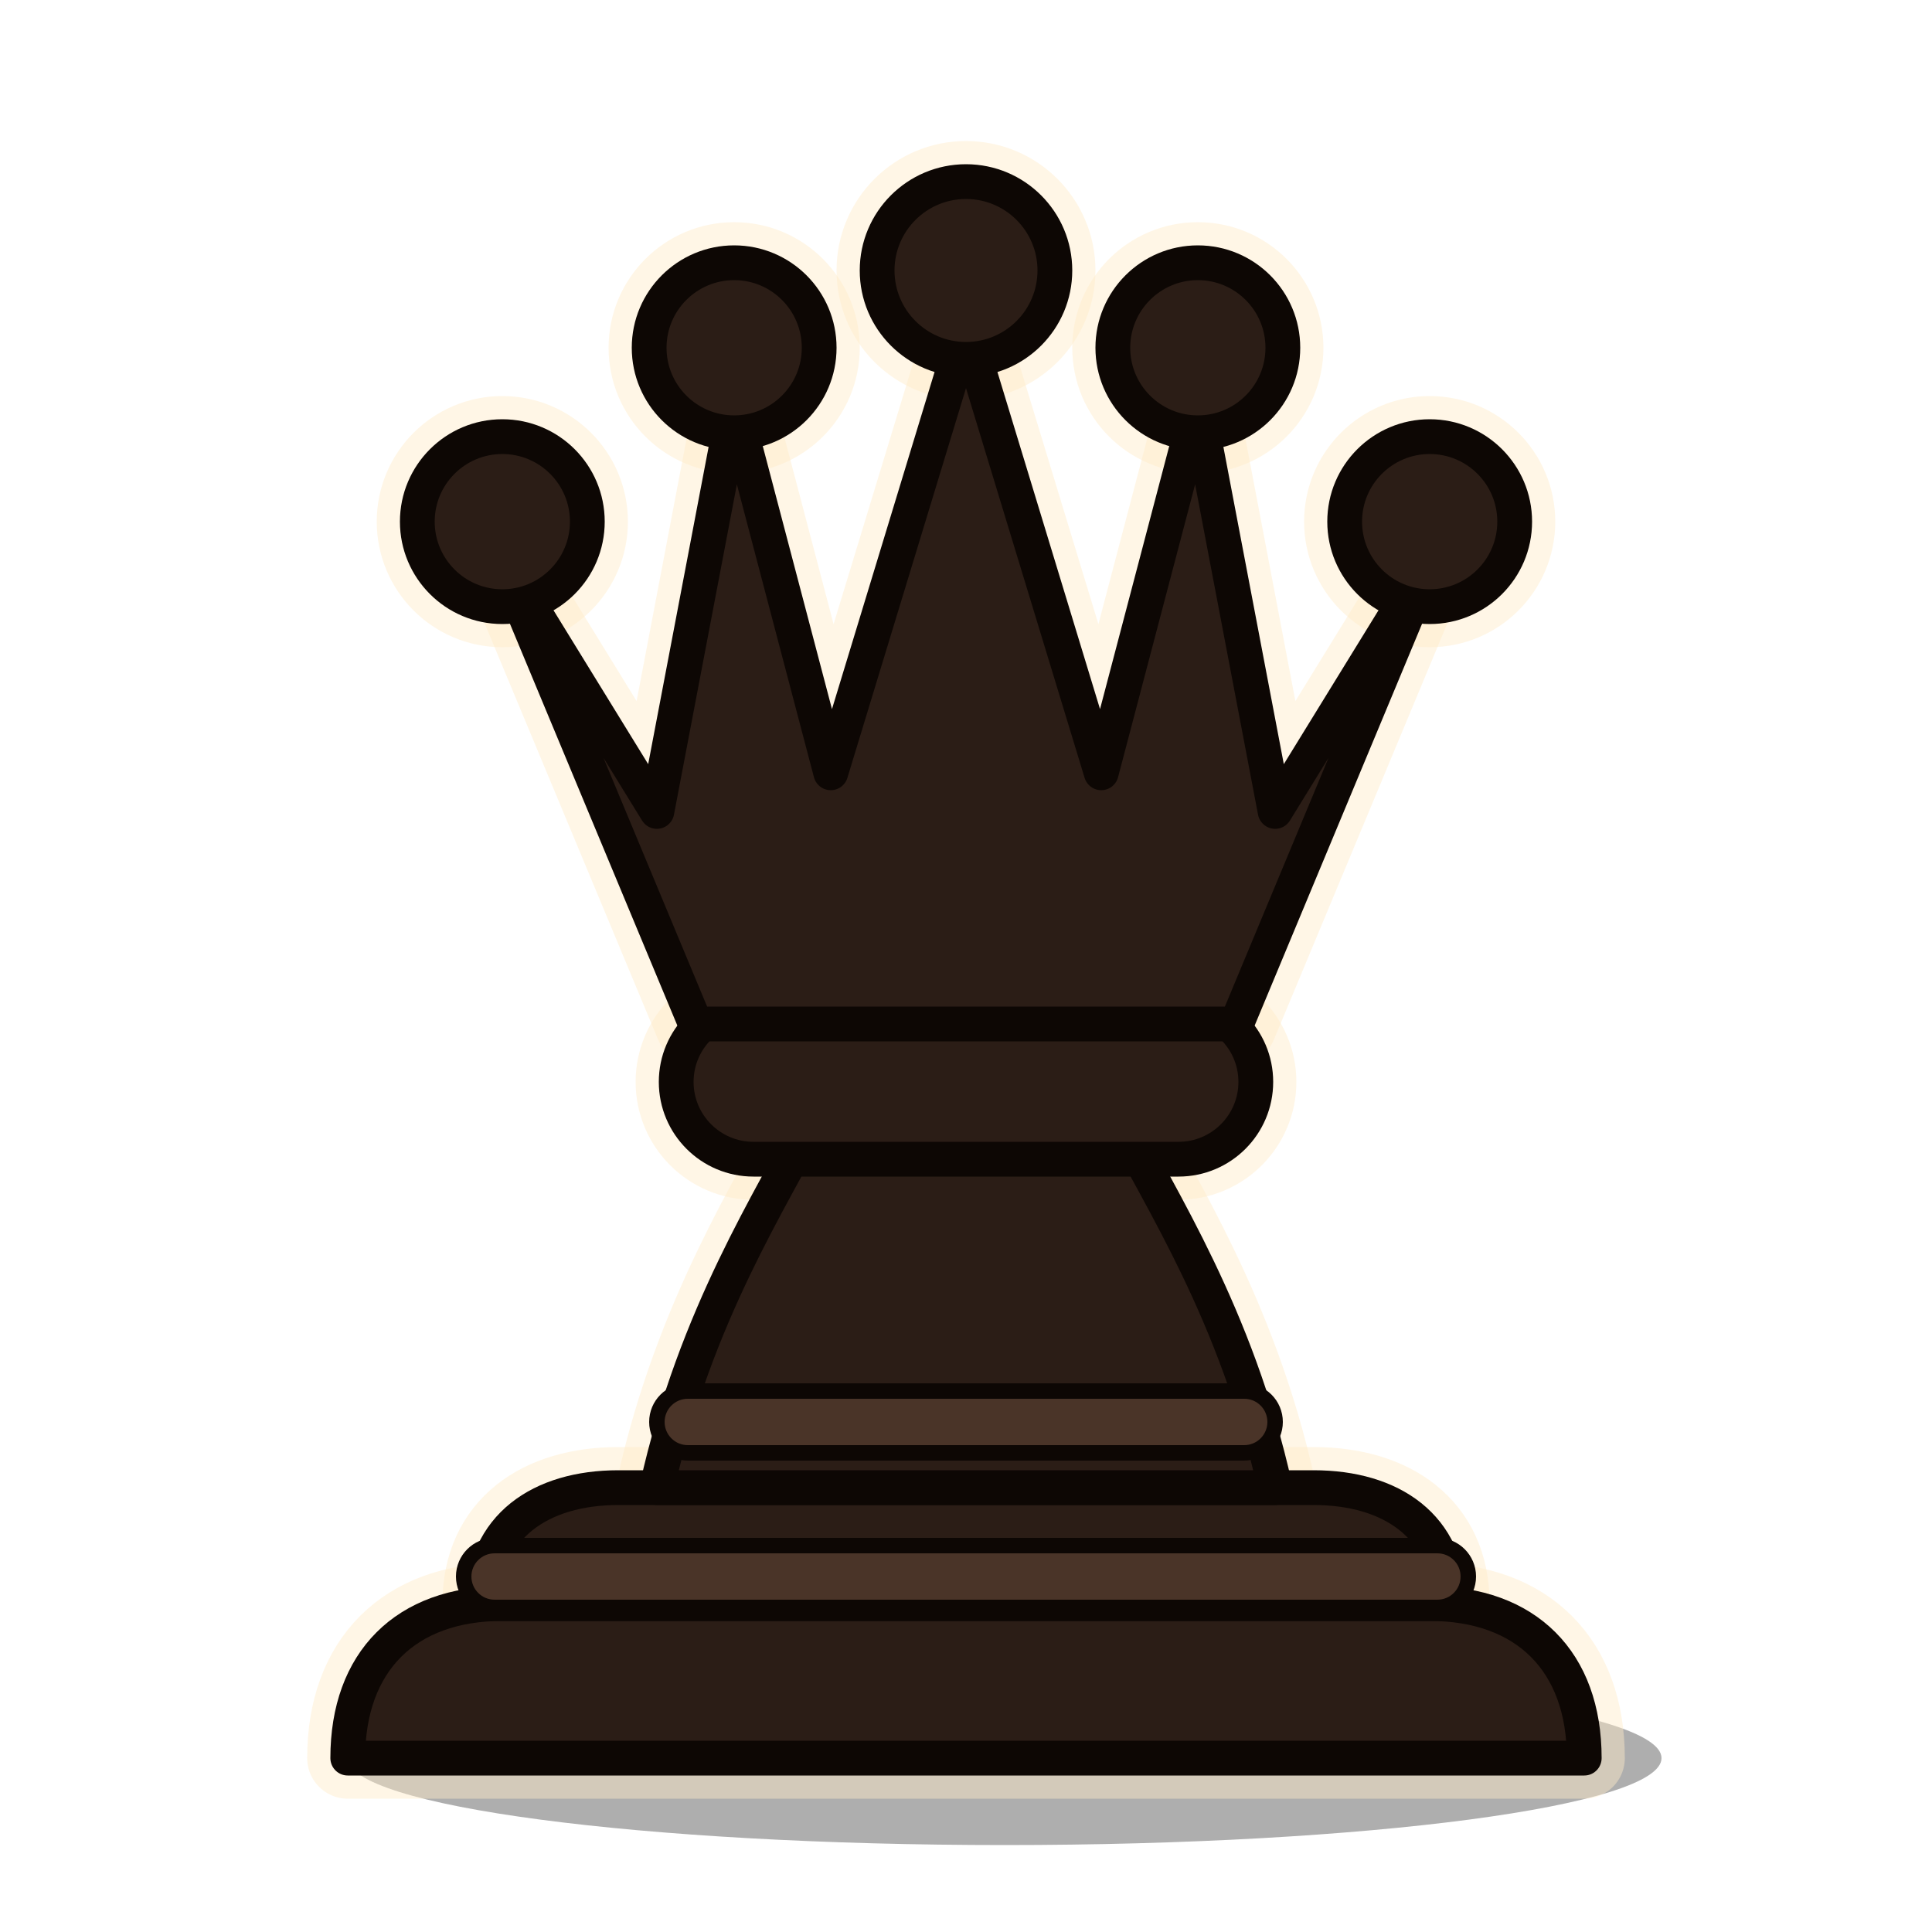
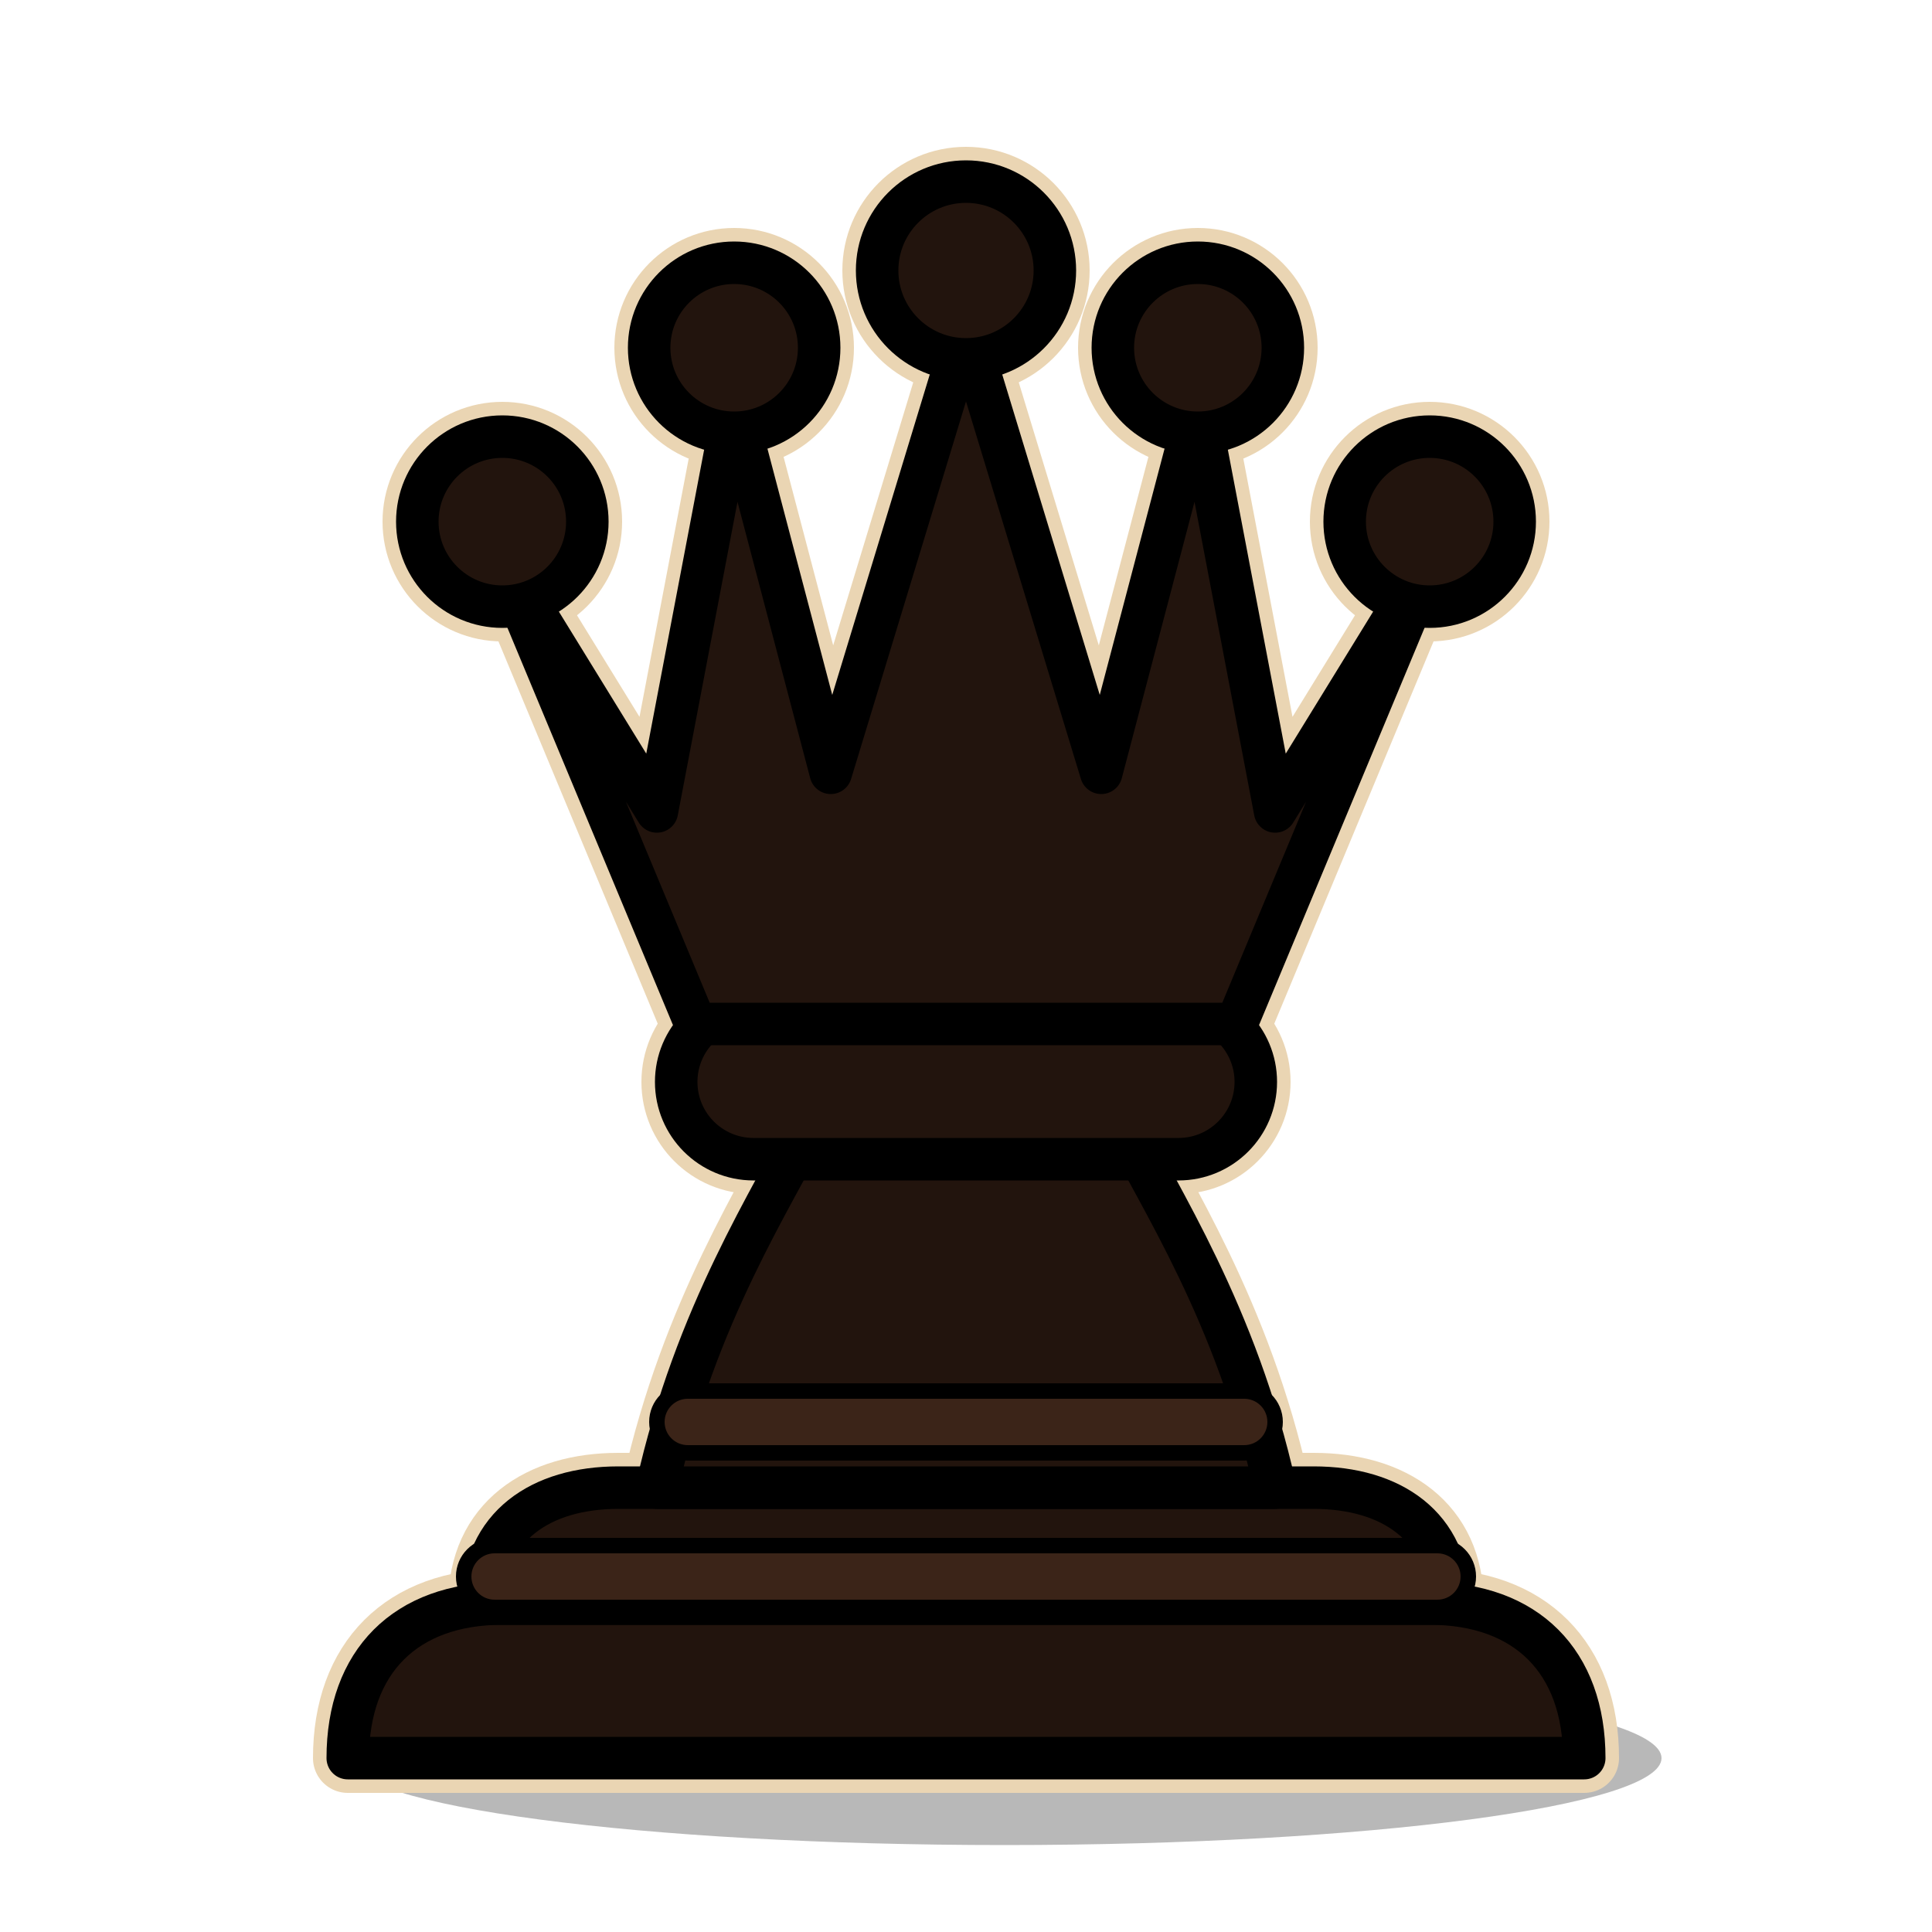
<svg xmlns="http://www.w3.org/2000/svg" class="chess-piece new-style-piece black-queen" data-color="b" viewBox="0 0 100 100" width="100%" height="100%">
-   <ellipse cx="52" cy="91" rx="34" ry="4.5" fill="rgba(0,0,0,0.32)" />
-   <g fill="none" stroke="rgba(255, 236, 200, 0.45)" stroke-width="4.2" stroke-linejoin="round">
+   <ellipse cx="52" cy="91" rx="34" ry="4.5" fill="rgba(0,0,0,0.28)" />
+   <g fill="none" stroke="#EAD5B3" stroke-width="3.6" stroke-linejoin="round">
    <path d="M18 91C18 86 21 83 26 83H74C79 83 82 86 82 91Z" />
    <path d="M25 83C25 79 28 77 32 77H68C72 77 75 79 75 83Z" />
    <path d="M34 77C36 68 40 62 42 58H58C60 62 64 68 66 77Z" />
    <rect x="35" y="52" width="30" height="8" rx="4" />
    <path d="M36 53L26 29L34 42L38 21L43 40L50 17L57 40L62 21L66 42L74 29L64 53Z" />
    <circle cx="26" cy="27" r="4.4" />
    <circle cx="38" cy="18" r="4.4" />
    <circle cx="50" cy="14" r="4.6" />
    <circle cx="62" cy="18" r="4.4" />
    <circle cx="74" cy="27" r="4.4" />
  </g>
-   <g fill="#2B1D16" stroke="#0D0704" stroke-width="1.8" stroke-linejoin="round">
+   <g fill="#22140D" stroke="#000000" stroke-width="2.2" stroke-linejoin="round">
    <path d="M18 91C18 86 21 83 26 83H74C79 83 82 86 82 91Z" />
    <path d="M25 83C25 79 28 77 32 77H68C72 77 75 79 75 83Z" />
    <path d="M34 77C36 68 40 62 42 58H58C60 62 64 68 66 77Z" />
    <rect x="35" y="52" width="30" height="8" rx="4" />
    <path d="M36 53L26 29L34 42L38 21L43 40L50 17L57 40L62 21L66 42L74 29L64 53Z" />
    <circle cx="26" cy="27" r="4.4" />
    <circle cx="38" cy="18" r="4.4" />
    <circle cx="50" cy="14" r="4.6" />
    <circle cx="62" cy="18" r="4.4" />
    <circle cx="74" cy="27" r="4.4" />
  </g>
-   <rect x="34" y="72" width="32" height="3.2" rx="1.6" fill="#4A3428" stroke="#0D0704" stroke-width=".8" />
-   <rect x="24" y="80" width="52" height="3.2" rx="1.6" fill="#4A3428" stroke="#0D0704" stroke-width=".8" />
+   <rect x="34" y="72" width="32" height="3.2" rx="1.6" fill="#3B2418" stroke="#000000" stroke-width=".8" />
+   <rect x="24" y="80" width="52" height="3.2" rx="1.6" fill="#3B2418" stroke="#000000" stroke-width=".8" />
</svg>
